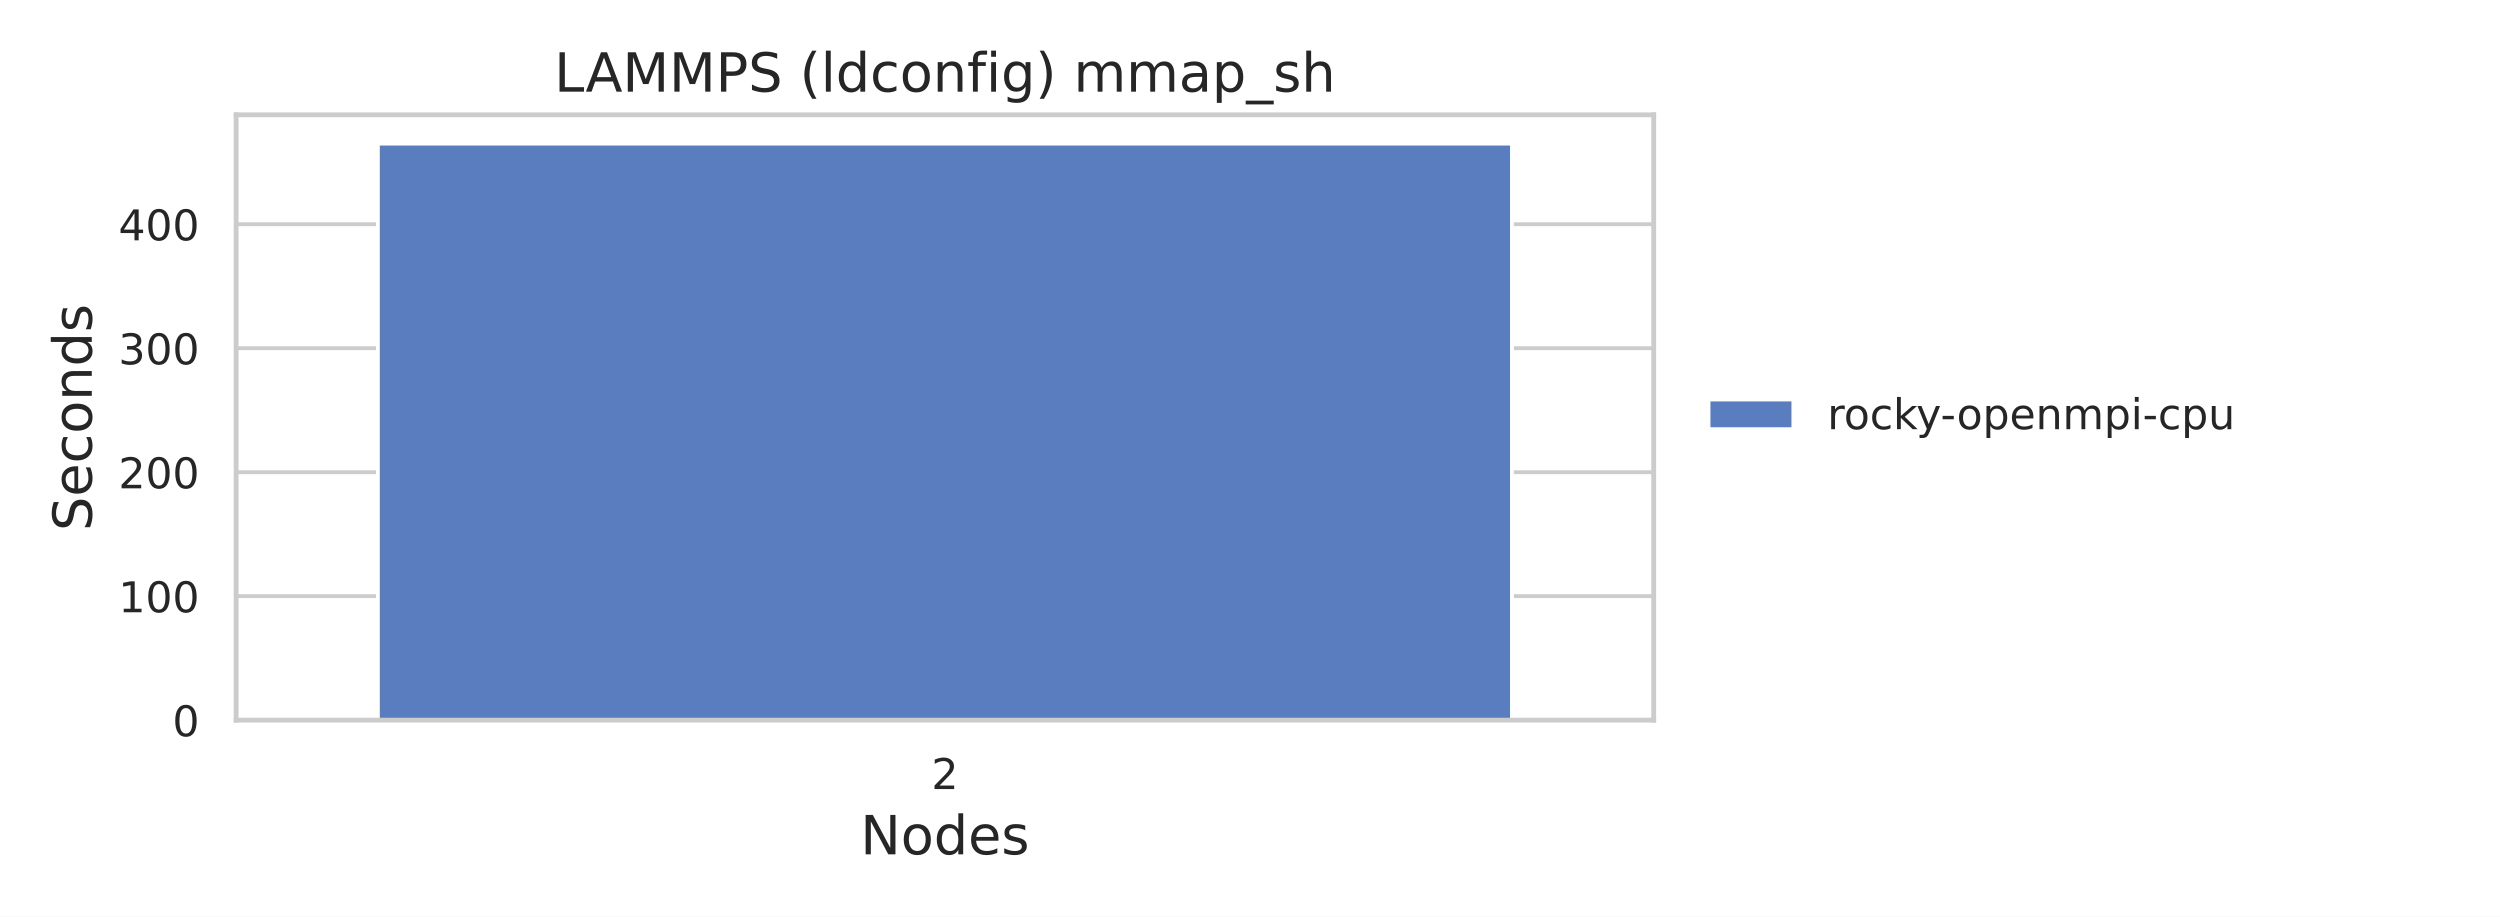
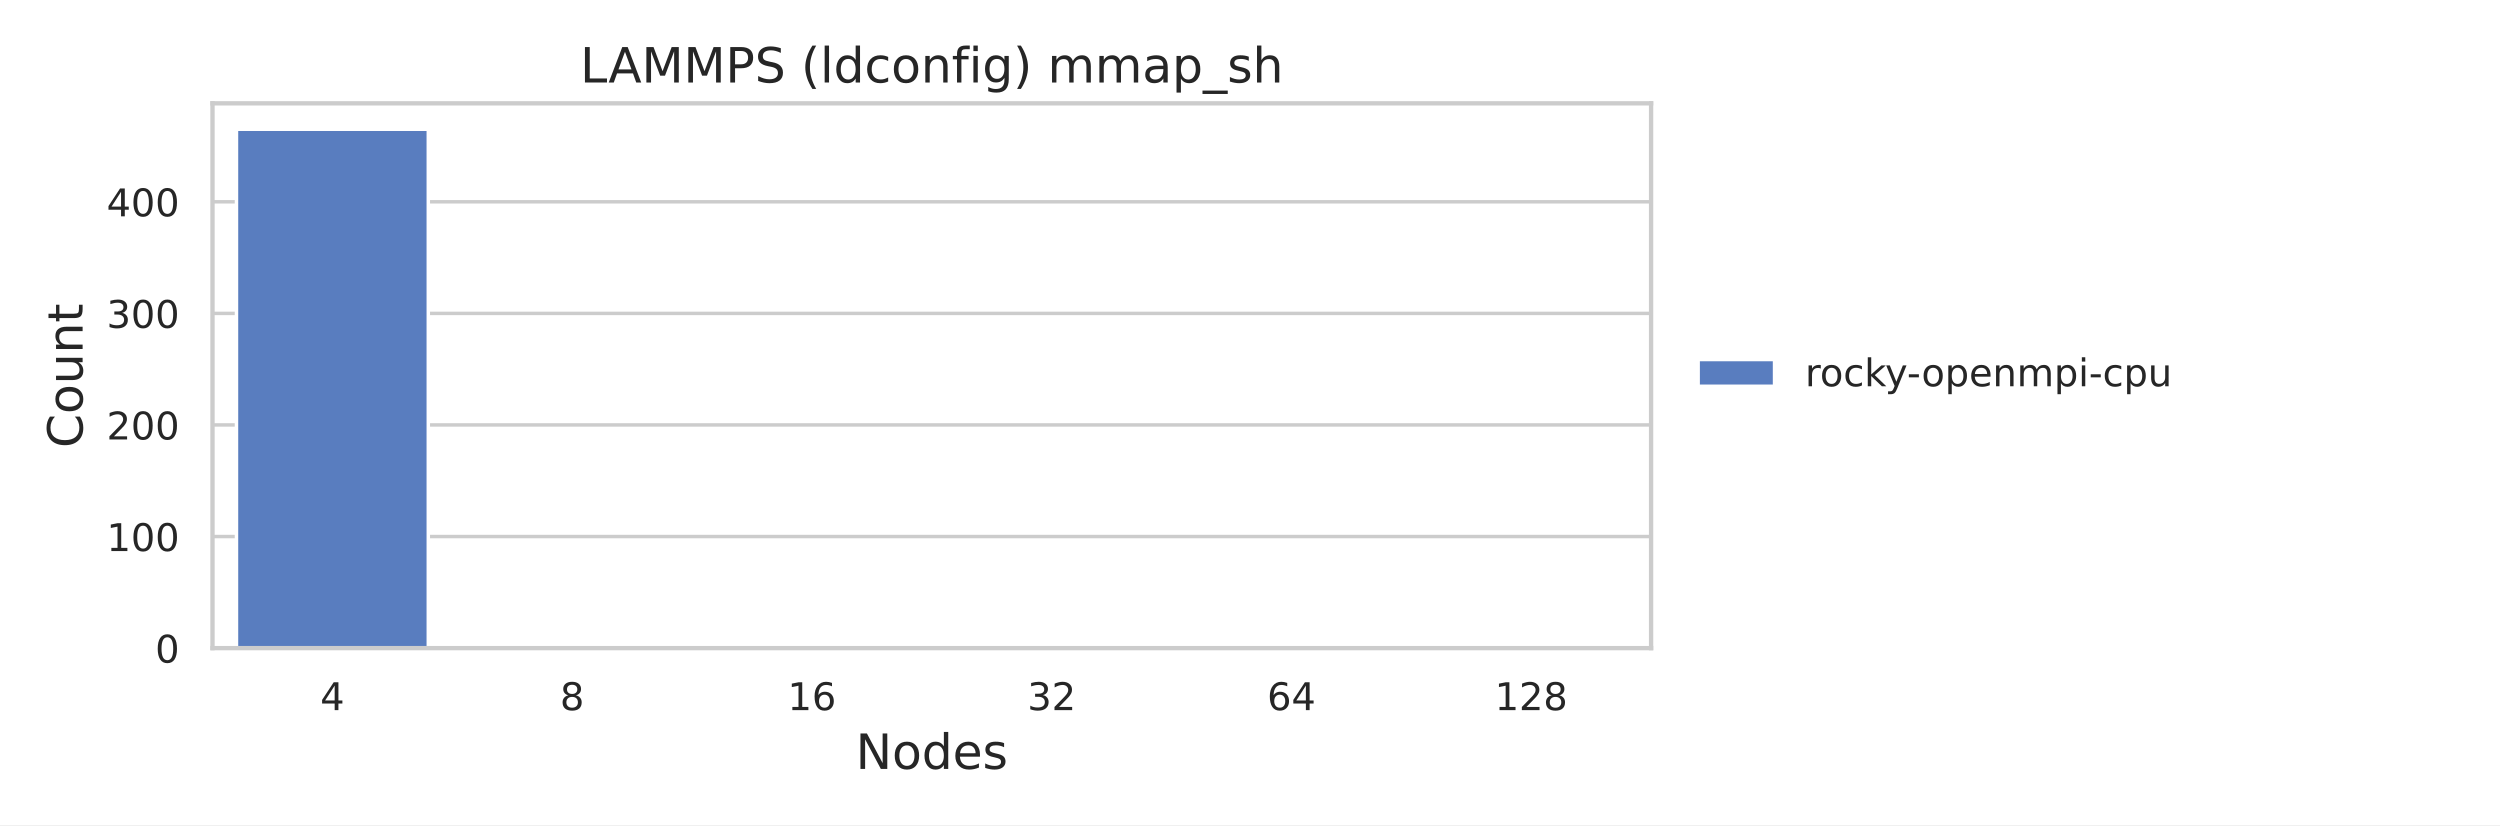
- <svg xmlns="http://www.w3.org/2000/svg" xmlns:xlink="http://www.w3.org/1999/xlink" width="648pt" height="237.6pt" viewBox="0 0 648 237.6" version="1.1">
+ <svg xmlns="http://www.w3.org/2000/svg" xmlns:xlink="http://www.w3.org/1999/xlink" width="720pt" height="237.6pt" viewBox="0 0 720 237.6" version="1.1">
  <defs>
    <style type="text/css">*{stroke-linejoin: round; stroke-linecap: butt}</style>
  </defs>
  <g id="figure_1">
    <g id="patch_1">
-       <path d="M 0 237.6  L 648 237.6  L 648 0  L 0 0  z " style="fill: #ffffff" />
+       <path d="M 0 237.6  L 720 237.6  L 720 0  L 0 0  z " style="fill: #ffffff" />
    </g>
    <g id="axes_1">
      <g id="patch_2">
-         <path d="M 61.2 186.66  L 428.641 186.66  L 428.641 29.76  L 61.2 29.76  z " style="fill: #ffffff" />
+         <path d="M 61.2 186.66  L 475.514 186.66  L 475.514 29.76  L 61.2 29.76  z " style="fill: #ffffff" />
      </g>
      <g id="matplotlib.axis_1">
        <g id="xtick_1">
          <g id="text_1">
-             <g style="fill: #262626" transform="translate(241.4212 204.5183) scale(0.11 -0.11)">
-               <defs>
+             <g style="fill: #262626" transform="translate(92.22679 204.5183) scale(0.11 -0.11)">
+               <defs>
+                 <path id="DejaVuSans-34" d="M 2419 4116  L 825 1625  L 2419 1625  L 2419 4116  z M 2253 4666  L 3047 4666  L 3047 1625  L 3713 1625  L 3713 1100  L 3047 1100  L 3047 0  L 2419 0  L 2419 1100  L 313 1100  L 313 1709  L 2253 4666  z " transform="scale(0.015625)" />
+               </defs>
+               <use xlink:href="#DejaVuSans-34" />
+             </g>
+           </g>
+         </g>
+         <g id="xtick_2">
+           <g id="text_2">
+             <g style="fill: #262626" transform="translate(161.2791 204.5183) scale(0.11 -0.11)">
+               <defs>
+                 <path id="DejaVuSans-38" d="M 2034 2216  Q 1584 2216 1326 1975  Q 1069 1734 1069 1313  Q 1069 891 1326 650  Q 1584 409 2034 409  Q 2484 409 2743 651  Q 3003 894 3003 1313  Q 3003 1734 2745 1975  Q 2488 2216 2034 2216  z M 1403 2484  Q 997 2584 770 2862  Q 544 3141 544 3541  Q 544 4100 942 4425  Q 1341 4750 2034 4750  Q 2731 4750 3128 4425  Q 3525 4100 3525 3541  Q 3525 3141 3298 2862  Q 3072 2584 2669 2484  Q 3125 2378 3379 2068  Q 3634 1759 3634 1313  Q 3634 634 3220 271  Q 2806 -91 2034 -91  Q 1263 -91 848 271  Q 434 634 434 1313  Q 434 1759 690 2068  Q 947 2378 1403 2484  z M 1172 3481  Q 1172 3119 1398 2916  Q 1625 2713 2034 2713  Q 2441 2713 2670 2916  Q 2900 3119 2900 3481  Q 2900 3844 2670 4047  Q 2441 4250 2034 4250  Q 1625 4250 1398 4047  Q 1172 3844 1172 3481  z " transform="scale(0.015625)" />
+               </defs>
+               <use xlink:href="#DejaVuSans-38" />
+             </g>
+           </g>
+         </g>
+         <g id="xtick_3">
+           <g id="text_3">
+             <g style="fill: #262626" transform="translate(226.8321 204.5183) scale(0.11 -0.11)">
+               <defs>
+                 <path id="DejaVuSans-31" d="M 794 531  L 1825 531  L 1825 4091  L 703 3866  L 703 4441  L 1819 4666  L 2450 4666  L 2450 531  L 3481 531  L 3481 0  L 794 0  L 794 531  z " transform="scale(0.015625)" />
+                 <path id="DejaVuSans-36" d="M 2113 2584  Q 1688 2584 1439 2293  Q 1191 2003 1191 1497  Q 1191 994 1439 701  Q 1688 409 2113 409  Q 2538 409 2786 701  Q 3034 994 3034 1497  Q 3034 2003 2786 2293  Q 2538 2584 2113 2584  z M 3366 4563  L 3366 3988  Q 3128 4100 2886 4159  Q 2644 4219 2406 4219  Q 1781 4219 1451 3797  Q 1122 3375 1075 2522  Q 1259 2794 1537 2939  Q 1816 3084 2150 3084  Q 2853 3084 3261 2657  Q 3669 2231 3669 1497  Q 3669 778 3244 343  Q 2819 -91 2113 -91  Q 1303 -91 875 529  Q 447 1150 447 2328  Q 447 3434 972 4092  Q 1497 4750 2381 4750  Q 2619 4750 2861 4703  Q 3103 4656 3366 4563  z " transform="scale(0.015625)" />
+               </defs>
+               <use xlink:href="#DejaVuSans-31" />
+               <use xlink:href="#DejaVuSans-36" x="63.623" />
+             </g>
+           </g>
+         </g>
+         <g id="xtick_4">
+           <g id="text_4">
+             <g style="fill: #262626" transform="translate(295.8844 204.5183) scale(0.11 -0.11)">
+               <defs>
+                 <path id="DejaVuSans-33" d="M 2597 2516  Q 3050 2419 3304 2112  Q 3559 1806 3559 1356  Q 3559 666 3084 287  Q 2609 -91 1734 -91  Q 1441 -91 1130 -33  Q 819 25 488 141  L 488 750  Q 750 597 1062 519  Q 1375 441 1716 441  Q 2309 441 2620 675  Q 2931 909 2931 1356  Q 2931 1769 2642 2001  Q 2353 2234 1838 2234  L 1294 2234  L 1294 2753  L 1863 2753  Q 2328 2753 2575 2939  Q 2822 3125 2822 3475  Q 2822 3834 2567 4026  Q 2313 4219 1838 4219  Q 1578 4219 1281 4162  Q 984 4106 628 3988  L 628 4550  Q 988 4650 1302 4700  Q 1616 4750 1894 4750  Q 2613 4750 3031 4423  Q 3450 4097 3450 3541  Q 3450 3153 3228 2886  Q 3006 2619 2597 2516  z " transform="scale(0.015625)" />
                <path id="DejaVuSans-32" d="M 1228 531  L 3431 531  L 3431 0  L 469 0  L 469 531  Q 828 903 1448 1529  Q 2069 2156 2228 2338  Q 2531 2678 2651 2914  Q 2772 3150 2772 3378  Q 2772 3750 2511 3984  Q 2250 4219 1831 4219  Q 1534 4219 1204 4116  Q 875 4013 500 3803  L 500 4441  Q 881 4594 1212 4672  Q 1544 4750 1819 4750  Q 2544 4750 2975 4387  Q 3406 4025 3406 3419  Q 3406 3131 3298 2873  Q 3191 2616 2906 2266  Q 2828 2175 2409 1742  Q 1991 1309 1228 531  z " transform="scale(0.015625)" />
              </defs>
-               <use xlink:href="#DejaVuSans-32" />
-             </g>
-           </g>
-         </g>
-         <g id="text_2">
-           <g style="fill: #262626" transform="translate(223.0029 221.4437) scale(0.14 -0.14)">
+               <use xlink:href="#DejaVuSans-33" />
+               <use xlink:href="#DejaVuSans-32" x="63.623" />
+             </g>
+           </g>
+         </g>
+         <g id="xtick_5">
+           <g id="text_5">
+             <g style="fill: #262626" transform="translate(364.9367 204.5183) scale(0.11 -0.11)">
+               <use xlink:href="#DejaVuSans-36" />
+               <use xlink:href="#DejaVuSans-34" x="63.623" />
+             </g>
+           </g>
+         </g>
+         <g id="xtick_6">
+           <g id="text_6">
+             <g style="fill: #262626" transform="translate(430.4897 204.5183) scale(0.11 -0.11)">
+               <use xlink:href="#DejaVuSans-31" />
+               <use xlink:href="#DejaVuSans-32" x="63.623" />
+               <use xlink:href="#DejaVuSans-38" x="127.246" />
+             </g>
+           </g>
+         </g>
+         <g id="text_7">
+           <g style="fill: #262626" transform="translate(246.4393 221.4437) scale(0.14 -0.14)">
            <defs>
              <path id="DejaVuSans-4e" d="M 628 4666  L 1478 4666  L 3547 763  L 3547 4666  L 4159 4666  L 4159 0  L 3309 0  L 1241 3903  L 1241 0  L 628 0  L 628 4666  z " transform="scale(0.015625)" />
              <path id="DejaVuSans-6f" d="M 1959 3097  Q 1497 3097 1228 2736  Q 959 2375 959 1747  Q 959 1119 1226 758  Q 1494 397 1959 397  Q 2419 397 2687 759  Q 2956 1122 2956 1747  Q 2956 2369 2687 2733  Q 2419 3097 1959 3097  z M 1959 3584  Q 2709 3584 3137 3096  Q 3566 2609 3566 1747  Q 3566 888 3137 398  Q 2709 -91 1959 -91  Q 1206 -91 779 398  Q 353 888 353 1747  Q 353 2609 779 3096  Q 1206 3584 1959 3584  z " transform="scale(0.015625)" />
              <path id="DejaVuSans-64" d="M 2906 2969  L 2906 4863  L 3481 4863  L 3481 0  L 2906 0  L 2906 525  Q 2725 213 2448 61  Q 2172 -91 1784 -91  Q 1150 -91 751 415  Q 353 922 353 1747  Q 353 2572 751 3078  Q 1150 3584 1784 3584  Q 2172 3584 2448 3432  Q 2725 3281 2906 2969  z M 947 1747  Q 947 1113 1208 752  Q 1469 391 1925 391  Q 2381 391 2643 752  Q 2906 1113 2906 1747  Q 2906 2381 2643 2742  Q 2381 3103 1925 3103  Q 1469 3103 1208 2742  Q 947 2381 947 1747  z " transform="scale(0.015625)" />
              <path id="DejaVuSans-65" d="M 3597 1894  L 3597 1613  L 953 1613  Q 991 1019 1311 708  Q 1631 397 2203 397  Q 2534 397 2845 478  Q 3156 559 3463 722  L 3463 178  Q 3153 47 2828 -22  Q 2503 -91 2169 -91  Q 1331 -91 842 396  Q 353 884 353 1716  Q 353 2575 817 3079  Q 1281 3584 2069 3584  Q 2775 3584 3186 3129  Q 3597 2675 3597 1894  z M 3022 2063  Q 3016 2534 2758 2815  Q 2500 3097 2075 3097  Q 1594 3097 1305 2825  Q 1016 2553 972 2059  L 3022 2063  z " transform="scale(0.015625)" />
              <path id="DejaVuSans-73" d="M 2834 3397  L 2834 2853  Q 2591 2978 2328 3040  Q 2066 3103 1784 3103  Q 1356 3103 1142 2972  Q 928 2841 928 2578  Q 928 2378 1081 2264  Q 1234 2150 1697 2047  L 1894 2003  Q 2506 1872 2764 1633  Q 3022 1394 3022 966  Q 3022 478 2636 193  Q 2250 -91 1575 -91  Q 1294 -91 989 -36  Q 684 19 347 128  L 347 722  Q 666 556 975 473  Q 1284 391 1588 391  Q 1994 391 2212 530  Q 2431 669 2431 922  Q 2431 1156 2273 1281  Q 2116 1406 1581 1522  L 1381 1569  Q 847 1681 609 1914  Q 372 2147 372 2553  Q 372 3047 722 3315  Q 1072 3584 1716 3584  Q 2034 3584 2315 3537  Q 2597 3491 2834 3397  z " transform="scale(0.015625)" />
            </defs>
            <use xlink:href="#DejaVuSans-4e" />
            <use xlink:href="#DejaVuSans-6f" x="74.805" />
            <use xlink:href="#DejaVuSans-64" x="135.986" />
            <use xlink:href="#DejaVuSans-65" x="199.463" />
            <use xlink:href="#DejaVuSans-73" x="260.986" />
          </g>
        </g>
      </g>
      <g id="matplotlib.axis_2">
        <g id="ytick_1">
          <g id="line2d_1">
-             <path d="M 61.2 186.66  L 428.641 186.66  " clip-path="url(#p2f51a7a23d)" style="fill: none; stroke: #cccccc; stroke-linecap: round" />
-           </g>
-           <g id="text_3">
+             <path d="M 61.2 186.66  L 475.514 186.66  " clip-path="url(#p5b9fca84d9)" style="fill: none; stroke: #cccccc; stroke-linecap: round" />
+           </g>
+           <g id="text_8">
            <g style="fill: #262626" transform="translate(44.70125 190.8391) scale(0.11 -0.11)">
              <defs>
                <path id="DejaVuSans-30" d="M 2034 4250  Q 1547 4250 1301 3770  Q 1056 3291 1056 2328  Q 1056 1369 1301 889  Q 1547 409 2034 409  Q 2525 409 2770 889  Q 3016 1369 3016 2328  Q 3016 3291 2770 3770  Q 2525 4250 2034 4250  z M 2034 4750  Q 2819 4750 3233 4129  Q 3647 3509 3647 2328  Q 3647 1150 3233 529  Q 2819 -91 2034 -91  Q 1250 -91 836 529  Q 422 1150 422 2328  Q 422 3509 836 4129  Q 1250 4750 2034 4750  z " transform="scale(0.015625)" />
              </defs>
              <use xlink:href="#DejaVuSans-30" />
            </g>
          </g>
        </g>
        <g id="ytick_2">
          <g id="line2d_2">
-             <path d="M 61.2 154.525  L 428.641 154.525  " clip-path="url(#p2f51a7a23d)" style="fill: none; stroke: #cccccc; stroke-linecap: round" />
-           </g>
-           <g id="text_4">
+             <path d="M 61.2 154.525  L 475.514 154.525  " clip-path="url(#p5b9fca84d9)" style="fill: none; stroke: #cccccc; stroke-linecap: round" />
+           </g>
+           <g id="text_9">
            <g style="fill: #262626" transform="translate(30.70375 158.704) scale(0.11 -0.11)">
-               <defs>
-                 <path id="DejaVuSans-31" d="M 794 531  L 1825 531  L 1825 4091  L 703 3866  L 703 4441  L 1819 4666  L 2450 4666  L 2450 531  L 3481 531  L 3481 0  L 794 0  L 794 531  z " transform="scale(0.015625)" />
-               </defs>
              <use xlink:href="#DejaVuSans-31" />
              <use xlink:href="#DejaVuSans-30" x="63.623" />
              <use xlink:href="#DejaVuSans-30" x="127.246" />
            </g>
          </g>
        </g>
        <g id="ytick_3">
          <g id="line2d_3">
-             <path d="M 61.2 122.39  L 428.641 122.39  " clip-path="url(#p2f51a7a23d)" style="fill: none; stroke: #cccccc; stroke-linecap: round" />
-           </g>
-           <g id="text_5">
+             <path d="M 61.2 122.39  L 475.514 122.39  " clip-path="url(#p5b9fca84d9)" style="fill: none; stroke: #cccccc; stroke-linecap: round" />
+           </g>
+           <g id="text_10">
            <g style="fill: #262626" transform="translate(30.70375 126.5688) scale(0.11 -0.11)">
              <use xlink:href="#DejaVuSans-32" />
              <use xlink:href="#DejaVuSans-30" x="63.623" />
              <use xlink:href="#DejaVuSans-30" x="127.246" />
            </g>
          </g>
        </g>
        <g id="ytick_4">
          <g id="line2d_4">
-             <path d="M 61.2 90.254  L 428.641 90.254  " clip-path="url(#p2f51a7a23d)" style="fill: none; stroke: #cccccc; stroke-linecap: round" />
-           </g>
-           <g id="text_6">
+             <path d="M 61.2 90.254  L 475.514 90.254  " clip-path="url(#p5b9fca84d9)" style="fill: none; stroke: #cccccc; stroke-linecap: round" />
+           </g>
+           <g id="text_11">
            <g style="fill: #262626" transform="translate(30.70375 94.43361) scale(0.11 -0.11)">
-               <defs>
-                 <path id="DejaVuSans-33" d="M 2597 2516  Q 3050 2419 3304 2112  Q 3559 1806 3559 1356  Q 3559 666 3084 287  Q 2609 -91 1734 -91  Q 1441 -91 1130 -33  Q 819 25 488 141  L 488 750  Q 750 597 1062 519  Q 1375 441 1716 441  Q 2309 441 2620 675  Q 2931 909 2931 1356  Q 2931 1769 2642 2001  Q 2353 2234 1838 2234  L 1294 2234  L 1294 2753  L 1863 2753  Q 2328 2753 2575 2939  Q 2822 3125 2822 3475  Q 2822 3834 2567 4026  Q 2313 4219 1838 4219  Q 1578 4219 1281 4162  Q 984 4106 628 3988  L 628 4550  Q 988 4650 1302 4700  Q 1616 4750 1894 4750  Q 2613 4750 3031 4423  Q 3450 4097 3450 3541  Q 3450 3153 3228 2886  Q 3006 2619 2597 2516  z " transform="scale(0.015625)" />
-               </defs>
              <use xlink:href="#DejaVuSans-33" />
              <use xlink:href="#DejaVuSans-30" x="63.623" />
              <use xlink:href="#DejaVuSans-30" x="127.246" />
            </g>
          </g>
        </g>
        <g id="ytick_5">
          <g id="line2d_5">
-             <path d="M 61.2 58.119  L 428.641 58.119  " clip-path="url(#p2f51a7a23d)" style="fill: none; stroke: #cccccc; stroke-linecap: round" />
-           </g>
-           <g id="text_7">
+             <path d="M 61.2 58.119  L 475.514 58.119  " clip-path="url(#p5b9fca84d9)" style="fill: none; stroke: #cccccc; stroke-linecap: round" />
+           </g>
+           <g id="text_12">
            <g style="fill: #262626" transform="translate(30.70375 62.29843) scale(0.11 -0.11)">
-               <defs>
-                 <path id="DejaVuSans-34" d="M 2419 4116  L 825 1625  L 2419 1625  L 2419 4116  z M 2253 4666  L 3047 4666  L 3047 1625  L 3713 1625  L 3713 1100  L 3047 1100  L 3047 0  L 2419 0  L 2419 1100  L 313 1100  L 313 1709  L 2253 4666  z " transform="scale(0.015625)" />
-               </defs>
              <use xlink:href="#DejaVuSans-34" />
              <use xlink:href="#DejaVuSans-30" x="63.623" />
              <use xlink:href="#DejaVuSans-30" x="127.246" />
            </g>
          </g>
        </g>
-         <g id="text_8">
-           <g style="fill: #262626" transform="translate(23.79219 137.6198) rotate(-90) scale(0.14 -0.14)">
+         <g id="text_13">
+           <g style="fill: #262626" transform="translate(23.79219 128.9978) rotate(-90) scale(0.14 -0.14)">
            <defs>
-               <path id="DejaVuSans-53" d="M 3425 4513  L 3425 3897  Q 3066 4069 2747 4153  Q 2428 4238 2131 4238  Q 1616 4238 1336 4038  Q 1056 3838 1056 3469  Q 1056 3159 1242 3001  Q 1428 2844 1947 2747  L 2328 2669  Q 3034 2534 3370 2195  Q 3706 1856 3706 1288  Q 3706 609 3251 259  Q 2797 -91 1919 -91  Q 1588 -91 1214 -16  Q 841 59 441 206  L 441 856  Q 825 641 1194 531  Q 1563 422 1919 422  Q 2459 422 2753 634  Q 3047 847 3047 1241  Q 3047 1584 2836 1778  Q 2625 1972 2144 2069  L 1759 2144  Q 1053 2284 737 2584  Q 422 2884 422 3419  Q 422 4038 858 4394  Q 1294 4750 2059 4750  Q 2388 4750 2728 4690  Q 3069 4631 3425 4513  z " transform="scale(0.015625)" />
-               <path id="DejaVuSans-63" d="M 3122 3366  L 3122 2828  Q 2878 2963 2633 3030  Q 2388 3097 2138 3097  Q 1578 3097 1268 2742  Q 959 2388 959 1747  Q 959 1106 1268 751  Q 1578 397 2138 397  Q 2388 397 2633 464  Q 2878 531 3122 666  L 3122 134  Q 2881 22 2623 -34  Q 2366 -91 2075 -91  Q 1284 -91 818 406  Q 353 903 353 1747  Q 353 2603 823 3093  Q 1294 3584 2113 3584  Q 2378 3584 2631 3529  Q 2884 3475 3122 3366  z " transform="scale(0.015625)" />
+               <path id="DejaVuSans-43" d="M 4122 4306  L 4122 3641  Q 3803 3938 3442 4084  Q 3081 4231 2675 4231  Q 1875 4231 1450 3742  Q 1025 3253 1025 2328  Q 1025 1406 1450 917  Q 1875 428 2675 428  Q 3081 428 3442 575  Q 3803 722 4122 1019  L 4122 359  Q 3791 134 3420 21  Q 3050 -91 2638 -91  Q 1578 -91 968 557  Q 359 1206 359 2328  Q 359 3453 968 4101  Q 1578 4750 2638 4750  Q 3056 4750 3426 4639  Q 3797 4528 4122 4306  z " transform="scale(0.015625)" />
+               <path id="DejaVuSans-75" d="M 544 1381  L 544 3500  L 1119 3500  L 1119 1403  Q 1119 906 1312 657  Q 1506 409 1894 409  Q 2359 409 2629 706  Q 2900 1003 2900 1516  L 2900 3500  L 3475 3500  L 3475 0  L 2900 0  L 2900 538  Q 2691 219 2414 64  Q 2138 -91 1772 -91  Q 1169 -91 856 284  Q 544 659 544 1381  z M 1991 3584  L 1991 3584  z " transform="scale(0.015625)" />
              <path id="DejaVuSans-6e" d="M 3513 2113  L 3513 0  L 2938 0  L 2938 2094  Q 2938 2591 2744 2837  Q 2550 3084 2163 3084  Q 1697 3084 1428 2787  Q 1159 2491 1159 1978  L 1159 0  L 581 0  L 581 3500  L 1159 3500  L 1159 2956  Q 1366 3272 1645 3428  Q 1925 3584 2291 3584  Q 2894 3584 3203 3211  Q 3513 2838 3513 2113  z " transform="scale(0.015625)" />
+               <path id="DejaVuSans-74" d="M 1172 4494  L 1172 3500  L 2356 3500  L 2356 3053  L 1172 3053  L 1172 1153  Q 1172 725 1289 603  Q 1406 481 1766 481  L 2356 481  L 2356 0  L 1766 0  Q 1100 0 847 248  Q 594 497 594 1153  L 594 3053  L 172 3053  L 172 3500  L 594 3500  L 594 4494  L 1172 4494  z " transform="scale(0.015625)" />
            </defs>
-             <use xlink:href="#DejaVuSans-53" />
-             <use xlink:href="#DejaVuSans-65" x="63.477" />
-             <use xlink:href="#DejaVuSans-63" x="125" />
-             <use xlink:href="#DejaVuSans-6f" x="179.98" />
-             <use xlink:href="#DejaVuSans-6e" x="241.162" />
-             <use xlink:href="#DejaVuSans-64" x="304.541" />
-             <use xlink:href="#DejaVuSans-73" x="368.018" />
+             <use xlink:href="#DejaVuSans-43" />
+             <use xlink:href="#DejaVuSans-6f" x="69.824" />
+             <use xlink:href="#DejaVuSans-75" x="131.006" />
+             <use xlink:href="#DejaVuSans-6e" x="194.385" />
+             <use xlink:href="#DejaVuSans-74" x="257.764" />
          </g>
        </g>
      </g>
      <g id="patch_3">
-         <path d="M 97.944 186.66  L 391.897 186.66  L 391.897 37.231  L 97.944 37.231  z " clip-path="url(#p2f51a7a23d)" style="fill: #597dbf; stroke: #ffffff; stroke-linejoin: miter" />
+         <path d="M 68.105 186.66  L 123.347 186.66  L 123.347 37.231  L 68.105 37.231  z " clip-path="url(#p5b9fca84d9)" style="fill: #597dbf; stroke: #ffffff; stroke-linejoin: miter" />
      </g>
      <g id="patch_4">
-         <path d="M 244.921 186.66  L 244.921 186.66  L 244.921 186.66  L 244.921 186.66  z " clip-path="url(#p2f51a7a23d)" style="fill: #597dbf; stroke: #ffffff; stroke-linejoin: miter" />
+         <path d="M 95.726 186.66  L 95.726 186.66  L 95.726 186.66  L 95.726 186.66  z " clip-path="url(#p5b9fca84d9)" style="fill: #597dbf; stroke: #ffffff; stroke-linejoin: miter" />
      </g>
      <g id="line2d_6">
-         <path clip-path="url(#p2f51a7a23d)" style="fill: none; stroke: #8b0000; stroke-width: 2.25; stroke-linecap: round" />
+         <path clip-path="url(#p5b9fca84d9)" style="fill: none; stroke: #8b0000; stroke-width: 2.25; stroke-linecap: round" />
      </g>
      <g id="patch_5">
        <path d="M 61.2 186.66  L 61.2 29.76  " style="fill: none; stroke: #cccccc; stroke-width: 1.25; stroke-linejoin: miter; stroke-linecap: square" />
      </g>
      <g id="patch_6">
-         <path d="M 428.641 186.66  L 428.641 29.76  " style="fill: none; stroke: #cccccc; stroke-width: 1.25; stroke-linejoin: miter; stroke-linecap: square" />
+         <path d="M 475.514 186.66  L 475.514 29.76  " style="fill: none; stroke: #cccccc; stroke-width: 1.25; stroke-linejoin: miter; stroke-linecap: square" />
      </g>
      <g id="patch_7">
-         <path d="M 61.2 186.66  L 428.641 186.66  " style="fill: none; stroke: #cccccc; stroke-width: 1.25; stroke-linejoin: miter; stroke-linecap: square" />
+         <path d="M 61.2 186.66  L 475.514 186.66  " style="fill: none; stroke: #cccccc; stroke-width: 1.25; stroke-linejoin: miter; stroke-linecap: square" />
      </g>
      <g id="patch_8">
-         <path d="M 61.2 29.76  L 428.641 29.76  " style="fill: none; stroke: #cccccc; stroke-width: 1.25; stroke-linejoin: miter; stroke-linecap: square" />
-       </g>
-       <g id="text_9">
-         <g style="fill: #262626" transform="translate(143.6558 23.76) scale(0.14 -0.14)">
+         <path d="M 61.2 29.76  L 475.514 29.76  " style="fill: none; stroke: #cccccc; stroke-width: 1.25; stroke-linejoin: miter; stroke-linecap: square" />
+       </g>
+       <g id="text_14">
+         <g style="fill: #262626" transform="translate(167.0921 23.76) scale(0.14 -0.14)">
          <defs>
            <path id="DejaVuSans-4c" d="M 628 4666  L 1259 4666  L 1259 531  L 3531 531  L 3531 0  L 628 0  L 628 4666  z " transform="scale(0.015625)" />
            <path id="DejaVuSans-41" d="M 2188 4044  L 1331 1722  L 3047 1722  L 2188 4044  z M 1831 4666  L 2547 4666  L 4325 0  L 3669 0  L 3244 1197  L 1141 1197  L 716 0  L 50 0  L 1831 4666  z " transform="scale(0.015625)" />
            <path id="DejaVuSans-4d" d="M 628 4666  L 1569 4666  L 2759 1491  L 3956 4666  L 4897 4666  L 4897 0  L 4281 0  L 4281 4097  L 3078 897  L 2444 897  L 1241 4097  L 1241 0  L 628 0  L 628 4666  z " transform="scale(0.015625)" />
            <path id="DejaVuSans-50" d="M 1259 4147  L 1259 2394  L 2053 2394  Q 2494 2394 2734 2622  Q 2975 2850 2975 3272  Q 2975 3691 2734 3919  Q 2494 4147 2053 4147  L 1259 4147  z M 628 4666  L 2053 4666  Q 2838 4666 3239 4311  Q 3641 3956 3641 3272  Q 3641 2581 3239 2228  Q 2838 1875 2053 1875  L 1259 1875  L 1259 0  L 628 0  L 628 4666  z " transform="scale(0.015625)" />
+             <path id="DejaVuSans-53" d="M 3425 4513  L 3425 3897  Q 3066 4069 2747 4153  Q 2428 4238 2131 4238  Q 1616 4238 1336 4038  Q 1056 3838 1056 3469  Q 1056 3159 1242 3001  Q 1428 2844 1947 2747  L 2328 2669  Q 3034 2534 3370 2195  Q 3706 1856 3706 1288  Q 3706 609 3251 259  Q 2797 -91 1919 -91  Q 1588 -91 1214 -16  Q 841 59 441 206  L 441 856  Q 825 641 1194 531  Q 1563 422 1919 422  Q 2459 422 2753 634  Q 3047 847 3047 1241  Q 3047 1584 2836 1778  Q 2625 1972 2144 2069  L 1759 2144  Q 1053 2284 737 2584  Q 422 2884 422 3419  Q 422 4038 858 4394  Q 1294 4750 2059 4750  Q 2388 4750 2728 4690  Q 3069 4631 3425 4513  z " transform="scale(0.015625)" />
            <path id="DejaVuSans-20" transform="scale(0.015625)" />
            <path id="DejaVuSans-28" d="M 1984 4856  Q 1566 4138 1362 3434  Q 1159 2731 1159 2009  Q 1159 1288 1364 580  Q 1569 -128 1984 -844  L 1484 -844  Q 1016 -109 783 600  Q 550 1309 550 2009  Q 550 2706 781 3412  Q 1013 4119 1484 4856  L 1984 4856  z " transform="scale(0.015625)" />
            <path id="DejaVuSans-6c" d="M 603 4863  L 1178 4863  L 1178 0  L 603 0  L 603 4863  z " transform="scale(0.015625)" />
+             <path id="DejaVuSans-63" d="M 3122 3366  L 3122 2828  Q 2878 2963 2633 3030  Q 2388 3097 2138 3097  Q 1578 3097 1268 2742  Q 959 2388 959 1747  Q 959 1106 1268 751  Q 1578 397 2138 397  Q 2388 397 2633 464  Q 2878 531 3122 666  L 3122 134  Q 2881 22 2623 -34  Q 2366 -91 2075 -91  Q 1284 -91 818 406  Q 353 903 353 1747  Q 353 2603 823 3093  Q 1294 3584 2113 3584  Q 2378 3584 2631 3529  Q 2884 3475 3122 3366  z " transform="scale(0.015625)" />
            <path id="DejaVuSans-66" d="M 2375 4863  L 2375 4384  L 1825 4384  Q 1516 4384 1395 4259  Q 1275 4134 1275 3809  L 1275 3500  L 2222 3500  L 2222 3053  L 1275 3053  L 1275 0  L 697 0  L 697 3053  L 147 3053  L 147 3500  L 697 3500  L 697 3744  Q 697 4328 969 4595  Q 1241 4863 1831 4863  L 2375 4863  z " transform="scale(0.015625)" />
            <path id="DejaVuSans-69" d="M 603 3500  L 1178 3500  L 1178 0  L 603 0  L 603 3500  z M 603 4863  L 1178 4863  L 1178 4134  L 603 4134  L 603 4863  z " transform="scale(0.015625)" />
            <path id="DejaVuSans-67" d="M 2906 1791  Q 2906 2416 2648 2759  Q 2391 3103 1925 3103  Q 1463 3103 1205 2759  Q 947 2416 947 1791  Q 947 1169 1205 825  Q 1463 481 1925 481  Q 2391 481 2648 825  Q 2906 1169 2906 1791  z M 3481 434  Q 3481 -459 3084 -895  Q 2688 -1331 1869 -1331  Q 1566 -1331 1297 -1286  Q 1028 -1241 775 -1147  L 775 -588  Q 1028 -725 1275 -790  Q 1522 -856 1778 -856  Q 2344 -856 2625 -561  Q 2906 -266 2906 331  L 2906 616  Q 2728 306 2450 153  Q 2172 0 1784 0  Q 1141 0 747 490  Q 353 981 353 1791  Q 353 2603 747 3093  Q 1141 3584 1784 3584  Q 2172 3584 2450 3431  Q 2728 3278 2906 2969  L 2906 3500  L 3481 3500  L 3481 434  z " transform="scale(0.015625)" />
            <path id="DejaVuSans-29" d="M 513 4856  L 1013 4856  Q 1481 4119 1714 3412  Q 1947 2706 1947 2009  Q 1947 1309 1714 600  Q 1481 -109 1013 -844  L 513 -844  Q 928 -128 1133 580  Q 1338 1288 1338 2009  Q 1338 2731 1133 3434  Q 928 4138 513 4856  z " transform="scale(0.015625)" />
            <path id="DejaVuSans-6d" d="M 3328 2828  Q 3544 3216 3844 3400  Q 4144 3584 4550 3584  Q 5097 3584 5394 3201  Q 5691 2819 5691 2113  L 5691 0  L 5113 0  L 5113 2094  Q 5113 2597 4934 2840  Q 4756 3084 4391 3084  Q 3944 3084 3684 2787  Q 3425 2491 3425 1978  L 3425 0  L 2847 0  L 2847 2094  Q 2847 2600 2669 2842  Q 2491 3084 2119 3084  Q 1678 3084 1418 2786  Q 1159 2488 1159 1978  L 1159 0  L 581 0  L 581 3500  L 1159 3500  L 1159 2956  Q 1356 3278 1631 3431  Q 1906 3584 2284 3584  Q 2666 3584 2933 3390  Q 3200 3197 3328 2828  z " transform="scale(0.015625)" />
            <path id="DejaVuSans-61" d="M 2194 1759  Q 1497 1759 1228 1600  Q 959 1441 959 1056  Q 959 750 1161 570  Q 1363 391 1709 391  Q 2188 391 2477 730  Q 2766 1069 2766 1631  L 2766 1759  L 2194 1759  z M 3341 1997  L 3341 0  L 2766 0  L 2766 531  Q 2569 213 2275 61  Q 1981 -91 1556 -91  Q 1019 -91 701 211  Q 384 513 384 1019  Q 384 1609 779 1909  Q 1175 2209 1959 2209  L 2766 2209  L 2766 2266  Q 2766 2663 2505 2880  Q 2244 3097 1772 3097  Q 1472 3097 1187 3025  Q 903 2953 641 2809  L 641 3341  Q 956 3463 1253 3523  Q 1550 3584 1831 3584  Q 2591 3584 2966 3190  Q 3341 2797 3341 1997  z " transform="scale(0.015625)" />
            <path id="DejaVuSans-70" d="M 1159 525  L 1159 -1331  L 581 -1331  L 581 3500  L 1159 3500  L 1159 2969  Q 1341 3281 1617 3432  Q 1894 3584 2278 3584  Q 2916 3584 3314 3078  Q 3713 2572 3713 1747  Q 3713 922 3314 415  Q 2916 -91 2278 -91  Q 1894 -91 1617 61  Q 1341 213 1159 525  z M 3116 1747  Q 3116 2381 2855 2742  Q 2594 3103 2138 3103  Q 1681 3103 1420 2742  Q 1159 2381 1159 1747  Q 1159 1113 1420 752  Q 1681 391 2138 391  Q 2594 391 2855 752  Q 3116 1113 3116 1747  z " transform="scale(0.015625)" />
            <path id="DejaVuSans-5f" d="M 3263 -1063  L 3263 -1509  L -63 -1509  L -63 -1063  L 3263 -1063  z " transform="scale(0.015625)" />
            <path id="DejaVuSans-68" d="M 3513 2113  L 3513 0  L 2938 0  L 2938 2094  Q 2938 2591 2744 2837  Q 2550 3084 2163 3084  Q 1697 3084 1428 2787  Q 1159 2491 1159 1978  L 1159 0  L 581 0  L 581 4863  L 1159 4863  L 1159 2956  Q 1366 3272 1645 3428  Q 1925 3584 2291 3584  Q 2894 3584 3203 3211  Q 3513 2838 3513 2113  z " transform="scale(0.015625)" />
          </defs>
          <use xlink:href="#DejaVuSans-4c" />
          <use xlink:href="#DejaVuSans-41" x="57.963" />
          <use xlink:href="#DejaVuSans-4d" x="126.371" />
          <use xlink:href="#DejaVuSans-4d" x="212.65" />
          <use xlink:href="#DejaVuSans-50" x="298.93" />
          <use xlink:href="#DejaVuSans-53" x="359.232" />
          <use xlink:href="#DejaVuSans-20" x="422.709" />
          <use xlink:href="#DejaVuSans-28" x="454.496" />
          <use xlink:href="#DejaVuSans-6c" x="493.51" />
          <use xlink:href="#DejaVuSans-64" x="521.293" />
          <use xlink:href="#DejaVuSans-63" x="584.77" />
          <use xlink:href="#DejaVuSans-6f" x="639.75" />
          <use xlink:href="#DejaVuSans-6e" x="700.932" />
          <use xlink:href="#DejaVuSans-66" x="764.311" />
          <use xlink:href="#DejaVuSans-69" x="799.516" />
          <use xlink:href="#DejaVuSans-67" x="827.299" />
          <use xlink:href="#DejaVuSans-29" x="890.775" />
          <use xlink:href="#DejaVuSans-20" x="929.789" />
          <use xlink:href="#DejaVuSans-6d" x="961.576" />
          <use xlink:href="#DejaVuSans-6d" x="1058.988" />
          <use xlink:href="#DejaVuSans-61" x="1156.4" />
          <use xlink:href="#DejaVuSans-70" x="1217.68" />
          <use xlink:href="#DejaVuSans-5f" x="1281.156" />
          <use xlink:href="#DejaVuSans-73" x="1331.156" />
          <use xlink:href="#DejaVuSans-68" x="1383.256" />
        </g>
      </g>
    </g>
    <g id="axes_2">
      <g id="legend_1">
        <g id="patch_9">
-           <path d="M 442.847 111.245  L 464.847 111.245  L 464.847 103.545  L 442.847 103.545  z " style="fill: #597dbf; stroke: #ffffff; stroke-linejoin: miter" />
-         </g>
-         <g id="text_10">
-           <g style="fill: #262626" transform="translate(473.6473 111.2453) scale(0.11 -0.11)">
+           <path d="M 489.067 111.245  L 511.067 111.245  L 511.067 103.545  L 489.067 103.545  z " style="fill: #597dbf; stroke: #ffffff; stroke-linejoin: miter" />
+         </g>
+         <g id="text_15">
+           <g style="fill: #262626" transform="translate(519.8673 111.2453) scale(0.11 -0.11)">
            <defs>
              <path id="DejaVuSans-72" d="M 2631 2963  Q 2534 3019 2420 3045  Q 2306 3072 2169 3072  Q 1681 3072 1420 2755  Q 1159 2438 1159 1844  L 1159 0  L 581 0  L 581 3500  L 1159 3500  L 1159 2956  Q 1341 3275 1631 3429  Q 1922 3584 2338 3584  Q 2397 3584 2469 3576  Q 2541 3569 2628 3553  L 2631 2963  z " transform="scale(0.015625)" />
              <path id="DejaVuSans-6b" d="M 581 4863  L 1159 4863  L 1159 1991  L 2875 3500  L 3609 3500  L 1753 1863  L 3688 0  L 2938 0  L 1159 1709  L 1159 0  L 581 0  L 581 4863  z " transform="scale(0.015625)" />
              <path id="DejaVuSans-79" d="M 2059 -325  Q 1816 -950 1584 -1140  Q 1353 -1331 966 -1331  L 506 -1331  L 506 -850  L 844 -850  Q 1081 -850 1212 -737  Q 1344 -625 1503 -206  L 1606 56  L 191 3500  L 800 3500  L 1894 763  L 2988 3500  L 3597 3500  L 2059 -325  z " transform="scale(0.015625)" />
              <path id="DejaVuSans-2d" d="M 313 2009  L 1997 2009  L 1997 1497  L 313 1497  L 313 2009  z " transform="scale(0.015625)" />
-               <path id="DejaVuSans-75" d="M 544 1381  L 544 3500  L 1119 3500  L 1119 1403  Q 1119 906 1312 657  Q 1506 409 1894 409  Q 2359 409 2629 706  Q 2900 1003 2900 1516  L 2900 3500  L 3475 3500  L 3475 0  L 2900 0  L 2900 538  Q 2691 219 2414 64  Q 2138 -91 1772 -91  Q 1169 -91 856 284  Q 544 659 544 1381  z M 1991 3584  L 1991 3584  z " transform="scale(0.015625)" />
            </defs>
            <use xlink:href="#DejaVuSans-72" />
            <use xlink:href="#DejaVuSans-6f" x="38.863" />
            <use xlink:href="#DejaVuSans-63" x="100.045" />
            <use xlink:href="#DejaVuSans-6b" x="155.025" />
            <use xlink:href="#DejaVuSans-79" x="209.311" />
            <use xlink:href="#DejaVuSans-2d" x="266.74" />
            <use xlink:href="#DejaVuSans-6f" x="304.699" />
            <use xlink:href="#DejaVuSans-70" x="365.881" />
            <use xlink:href="#DejaVuSans-65" x="429.357" />
            <use xlink:href="#DejaVuSans-6e" x="490.881" />
            <use xlink:href="#DejaVuSans-6d" x="554.26" />
            <use xlink:href="#DejaVuSans-70" x="651.672" />
            <use xlink:href="#DejaVuSans-69" x="715.148" />
            <use xlink:href="#DejaVuSans-2d" x="742.932" />
            <use xlink:href="#DejaVuSans-63" x="779.016" />
            <use xlink:href="#DejaVuSans-70" x="833.996" />
            <use xlink:href="#DejaVuSans-75" x="897.473" />
          </g>
        </g>
      </g>
    </g>
  </g>
  <defs>
-     <clipPath id="p2f51a7a23d">
-       <rect x="61.2" y="29.76" width="367.441" height="156.9" />
+     <clipPath id="p5b9fca84d9">
+       <rect x="61.2" y="29.76" width="414.314" height="156.9" />
    </clipPath>
  </defs>
</svg>
